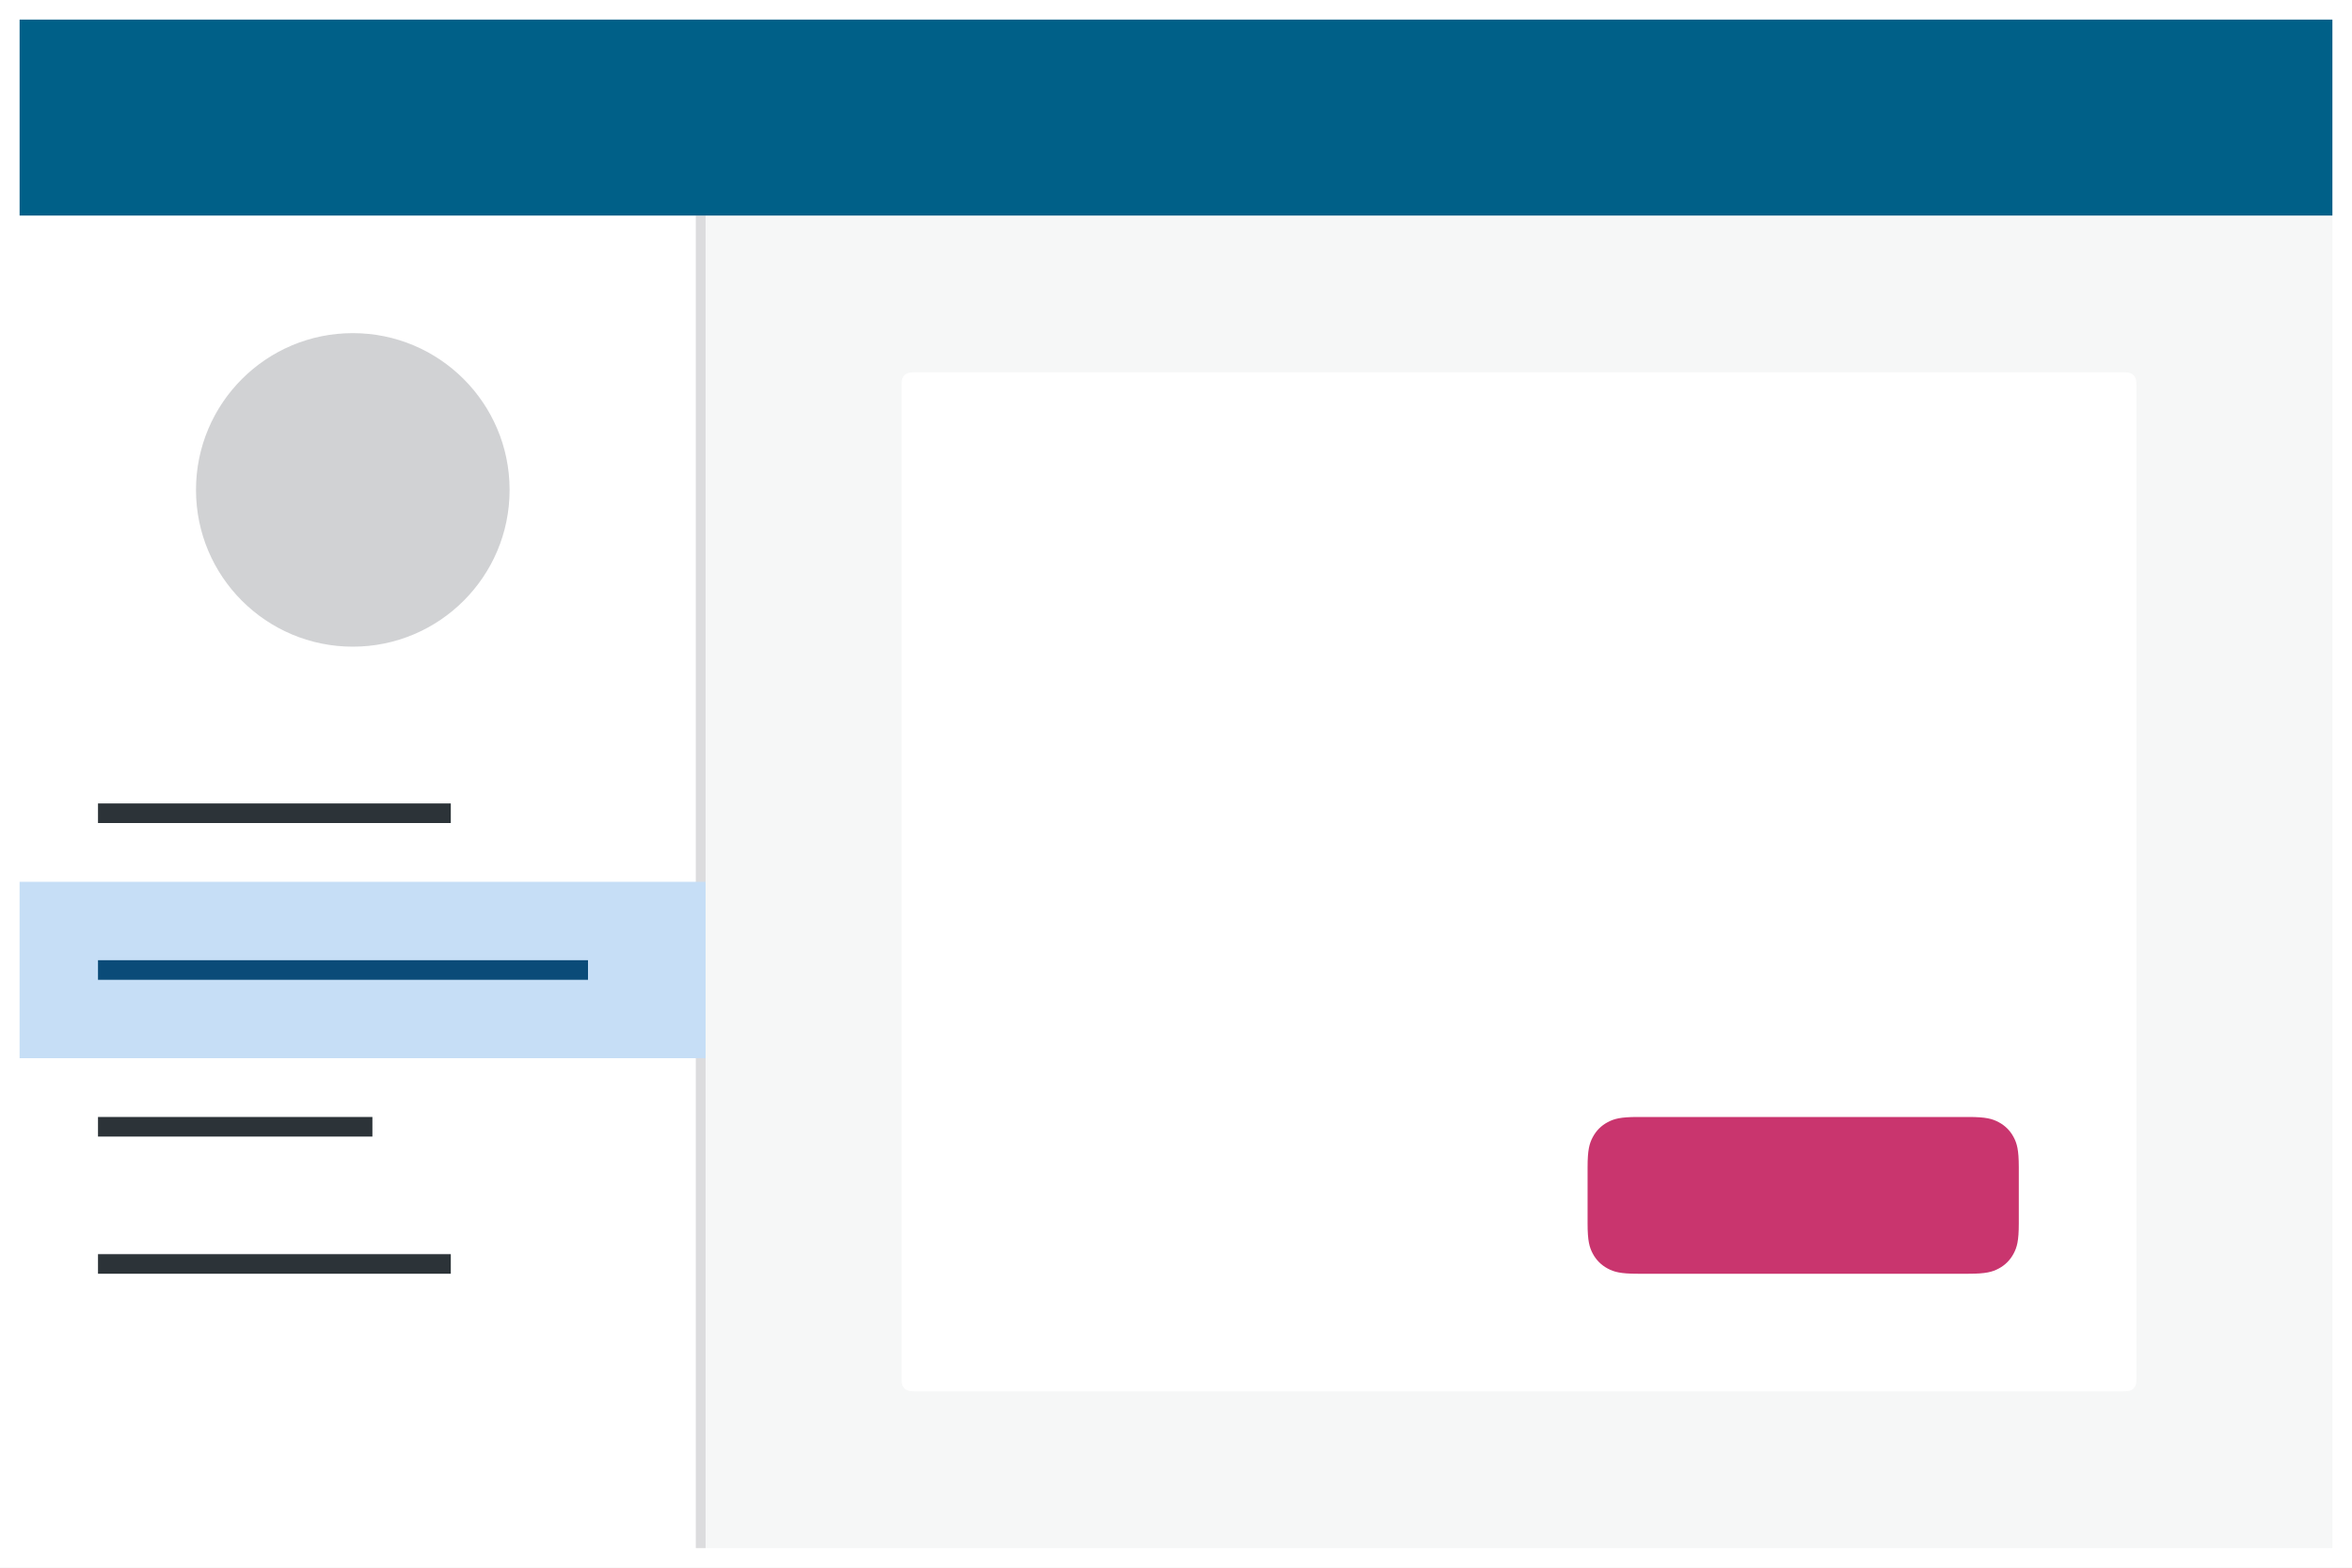
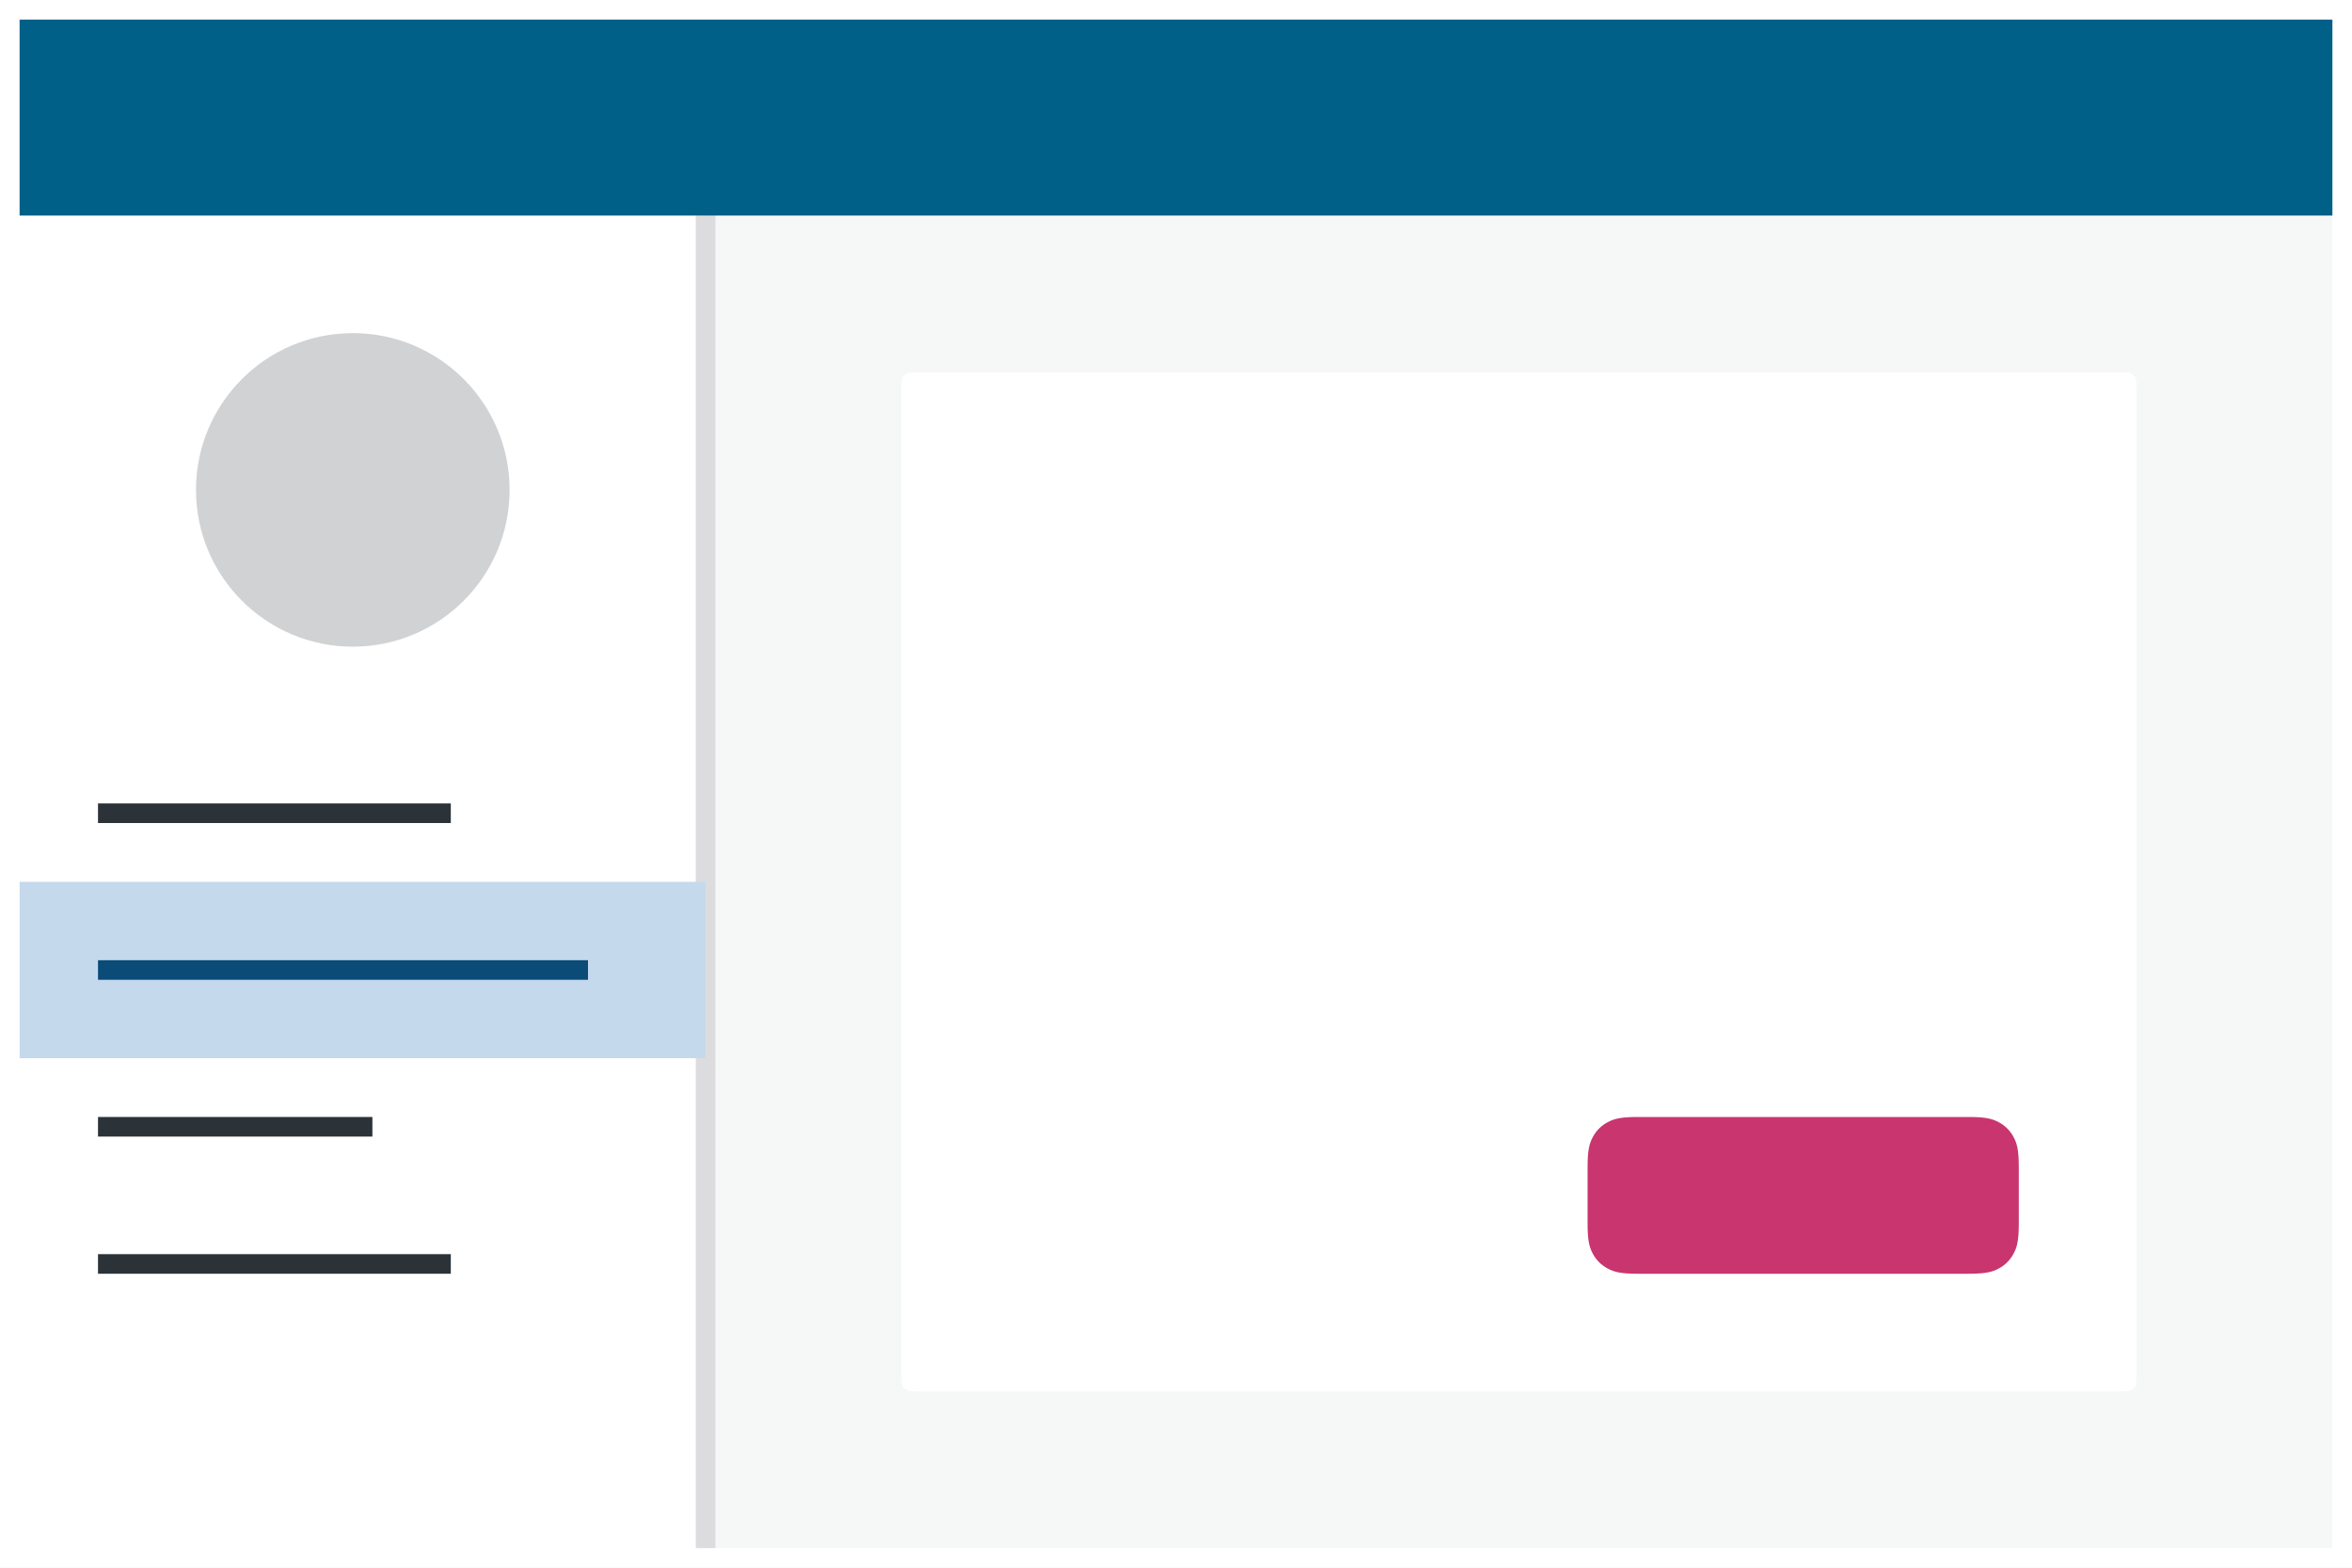
<svg xmlns="http://www.w3.org/2000/svg" width="120" height="80">
  <g fill="none" fill-rule="evenodd">
    <path fill="#FFF" d="M0 0h120v80H0z" />
    <path fill="#F6F7F7" d="M36 11h83v68H36z" />
    <path d="M46.641 19h61.718c.223 0 .304.023.385.067a.454.454 0 01.19.189c.043.081.066.162.066.385v50.718c0 .223-.023.304-.067.385a.454.454 0 01-.189.19c-.081.043-.162.066-.385.066H46.641c-.223 0-.304-.023-.385-.067a.454.454 0 01-.19-.189c-.043-.081-.066-.162-.066-.385V19.641c0-.223.023-.304.067-.385a.454.454 0 01.189-.19c.081-.043.162-.066.385-.066z" fill="#FFF" />
    <path d="M83.564 57h16.872c.892 0 1.215.093 1.54.267.327.174.583.43.757.756.174.326.267.65.267 1.54v2.873c0 .892-.093 1.215-.267 1.54-.174.327-.43.583-.756.757-.326.174-.65.267-1.54.267H83.563c-.892 0-1.215-.093-1.54-.267a1.817 1.817 0 01-.757-.756c-.174-.326-.267-.65-.267-1.54v-2.873c0-.892.093-1.215.267-1.54.174-.327.43-.583.756-.757.326-.174.65-.267 1.54-.267z" fill="#C9356E" />
-     <path fill="#DCDCDE" d="M35.5 11h.5v68h-.5z" />
+     <path fill="#DCDCDE" d="M35.5 11h1v68h-1z" />
    <path d="M23 64v1H5v-1h18zm-4-7v1H5v-1h14zm4-16v1H5v-1h18z" fill="#2C3338" />
-     <path fill="#C6DEF6" d="M1 45h35v9H1z" />
+     <path fill="#C5D9ED" d="M1 45h35v9H1z" />
    <path fill="#0A4B78" d="M5 49h25v1H5z" />
    <circle fill-opacity=".3" fill="#646970" cx="18" cy="25" r="8" />
    <path fill="#006088" d="M1 1h118v10H1z" />
  </g>
</svg>
